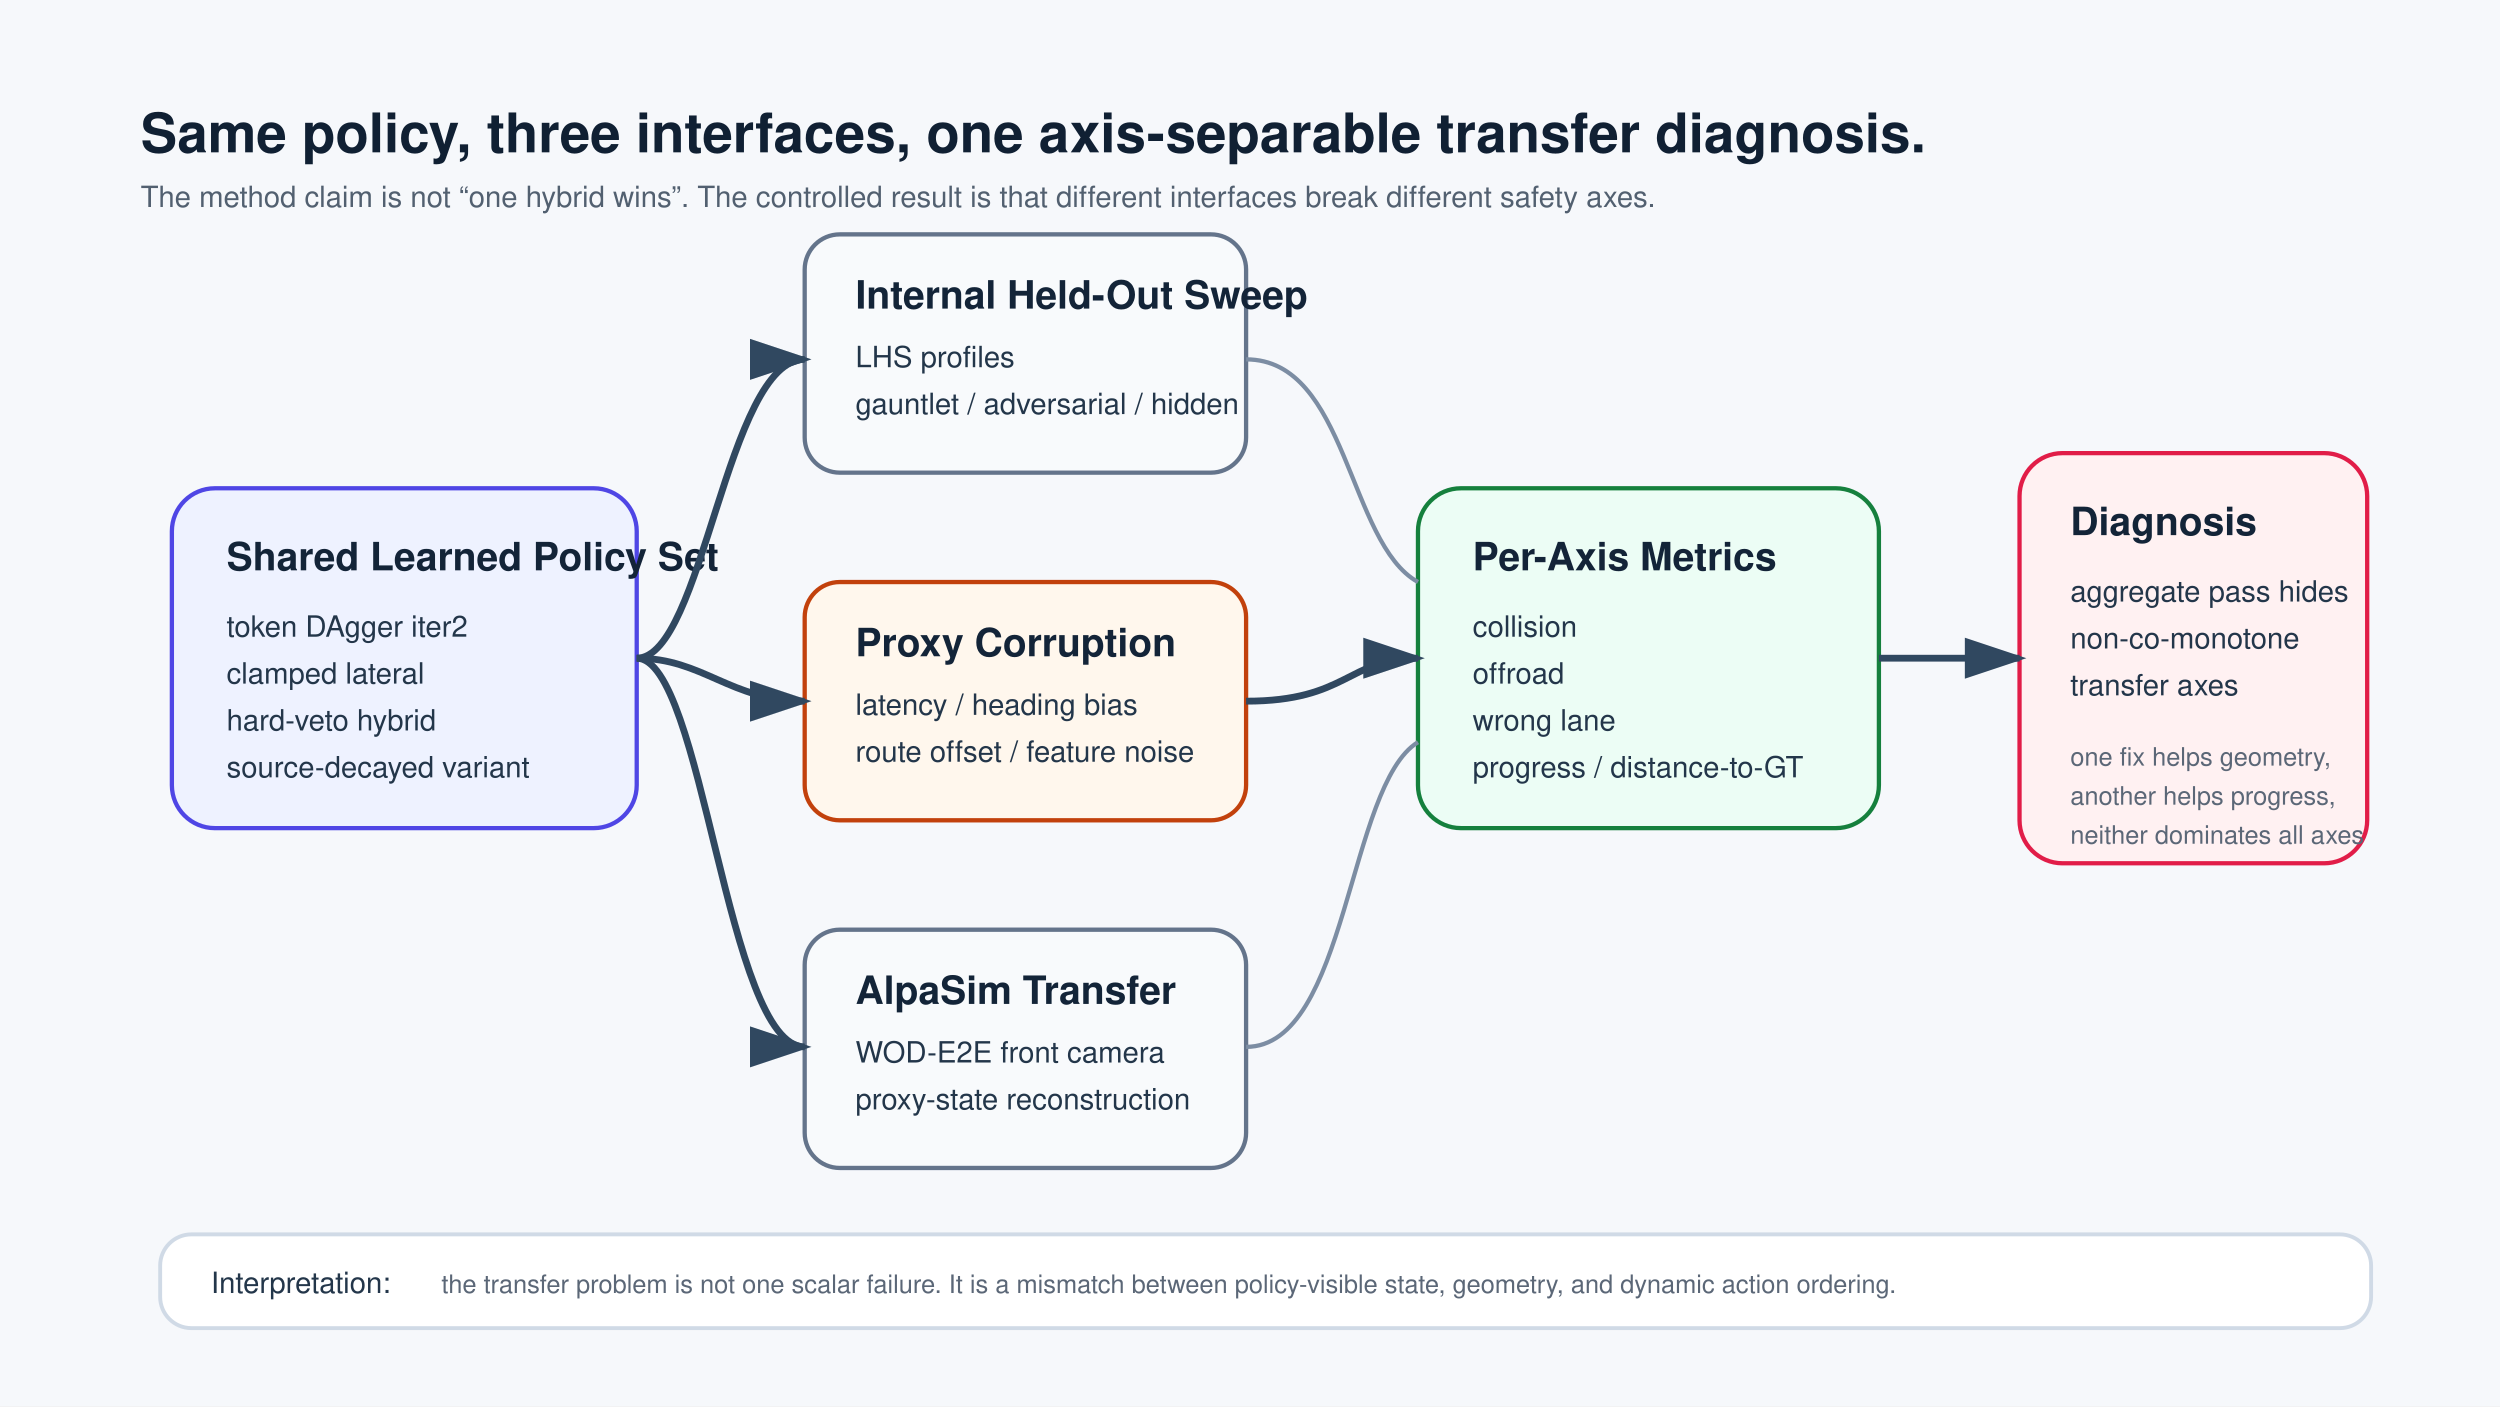
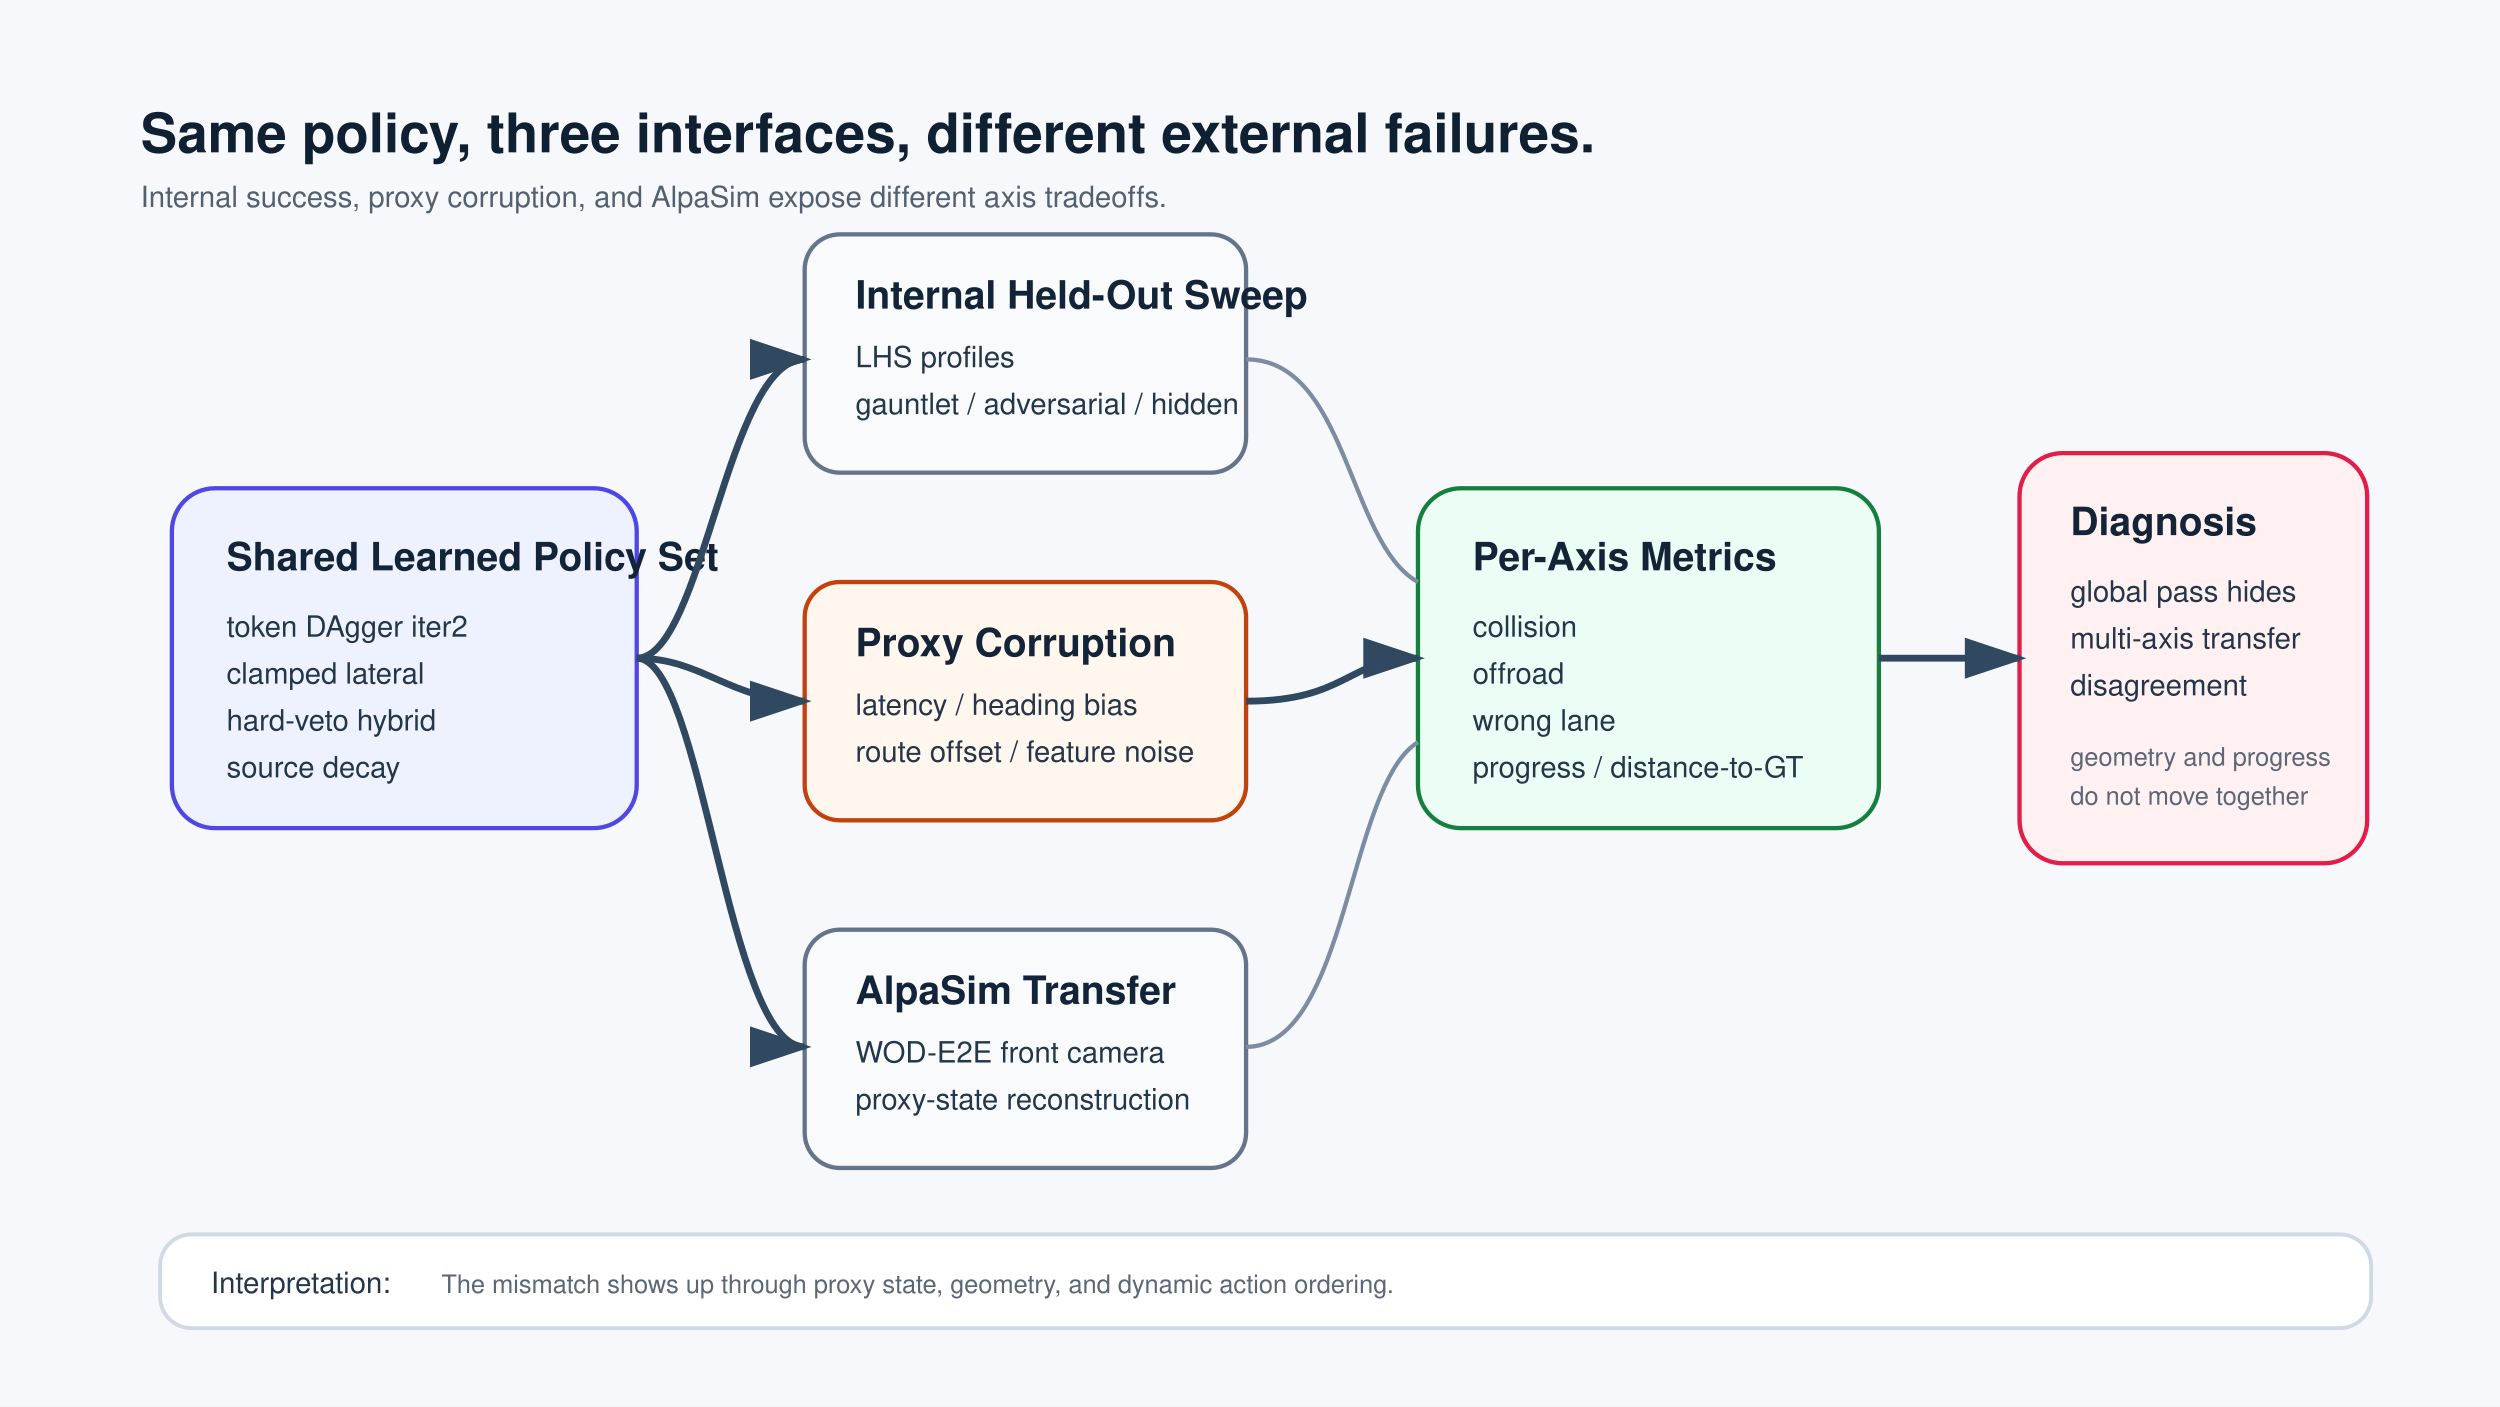
<svg xmlns="http://www.w3.org/2000/svg" width="1280" height="720" viewBox="0 0 1280 720">
  <defs>
    <marker id="arrow" markerWidth="10" markerHeight="10" refX="8" refY="3" orient="auto">
      <path d="M0,0 L0,6 L9,3 z" fill="#304860" />
    </marker>
    <style>
      .title{font:700 28px Helvetica,Arial,sans-serif;fill:#102033}
      .sub{font:400 15px Helvetica,Arial,sans-serif;fill:#526070}
      .box{stroke-width:2.2}
      .core{fill:#eef2ff;stroke:#4f46e5}
      .eval{fill:#f8fafc;stroke:#64748b}
      .warn{fill:#fff7ed;stroke:#c2410c}
      .axis{fill:#ecfdf5;stroke:#15803d}
      .diag{fill:#fff1f2;stroke:#e11d48}
      .label{font:700 20px Helvetica,Arial,sans-serif;fill:#132438}
      .txt{font:400 15px Helvetica,Arial,sans-serif;fill:#23364a}
      .small{font:400 13px Helvetica,Arial,sans-serif;fill:#5b6777}
      .arrow{stroke:#304860;stroke-width:3.5;fill:none;marker-end:url(#arrow)}
      .branch{stroke:#7c8da3;stroke-width:2.2;fill:none}
    </style>
  </defs>
  <rect width="1280" height="720" fill="#f6f8fb" />
-   <text x="72" y="78" class="title">Same policy, three interfaces, one axis-separable transfer diagnosis.</text>
-   <text x="72" y="106" class="sub">The method claim is not “one hybrid wins”. The controlled result is that different interfaces break different safety axes.</text>
+   <text x="72" y="78" class="title">Same policy, three interfaces, different external failures.</text>
+   <text x="72" y="106" class="sub">Internal success, proxy corruption, and AlpaSim expose different axis tradeoffs.</text>
  <rect x="88" y="250" width="238" height="174" rx="22" class="box core" />
  <text x="116" y="292" class="label">Shared Learned Policy Set</text>
  <text x="116" y="326" class="txt">token DAgger iter2</text>
  <text x="116" y="350" class="txt">clamped lateral</text>
  <text x="116" y="374" class="txt">hard-veto hybrid</text>
-   <text x="116" y="398" class="txt">source-decayed variant</text>
+   <text x="116" y="398" class="txt">source decay</text>
  <rect x="412" y="120" width="226" height="122" rx="18" class="box eval" />
  <text x="438" y="158" class="label">Internal Held-Out Sweep</text>
  <text x="438" y="188" class="txt">LHS profiles</text>
  <text x="438" y="212" class="txt">gauntlet / adversarial / hidden</text>
  <rect x="412" y="298" width="226" height="122" rx="18" class="box warn" />
  <text x="438" y="336" class="label">Proxy Corruption</text>
  <text x="438" y="366" class="txt">latency / heading bias</text>
  <text x="438" y="390" class="txt">route offset / feature noise</text>
  <rect x="412" y="476" width="226" height="122" rx="18" class="box eval" />
  <text x="438" y="514" class="label">AlpaSim Transfer</text>
  <text x="438" y="544" class="txt">WOD-E2E front camera</text>
  <text x="438" y="568" class="txt">proxy-state reconstruction</text>
  <rect x="726" y="250" width="236" height="174" rx="22" class="box axis" />
  <text x="754" y="292" class="label">Per-Axis Metrics</text>
  <text x="754" y="326" class="txt">collision</text>
  <text x="754" y="350" class="txt">offroad</text>
  <text x="754" y="374" class="txt">wrong lane</text>
  <text x="754" y="398" class="txt">progress / distance-to-GT</text>
  <rect x="1034" y="232" width="178" height="210" rx="22" class="box diag" />
  <text x="1060" y="274" class="label">Diagnosis</text>
-   <text x="1060" y="308" class="txt">aggregate pass hides</text>
-   <text x="1060" y="332" class="txt">non-co-monotone</text>
-   <text x="1060" y="356" class="txt">transfer axes</text>
-   <text x="1060" y="392" class="small">one fix helps geometry,</text>
-   <text x="1060" y="412" class="small">another helps progress,</text>
-   <text x="1060" y="432" class="small">neither dominates all axes</text>
+   <text x="1060" y="308" class="txt">global pass hides</text>
+   <text x="1060" y="332" class="txt">multi-axis transfer</text>
+   <text x="1060" y="356" class="txt">disagreement</text>
+   <text x="1060" y="392" class="small">geometry and progress</text>
+   <text x="1060" y="412" class="small">do not move together</text>
  <path d="M326 337 C360 337 372 184 412 184" class="arrow" />
  <path d="M326 337 C360 337 374 359 412 359" class="arrow" />
  <path d="M326 337 C360 337 372 536 412 536" class="arrow" />
  <path d="M638 184 C690 184 690 278 726 298" class="branch" />
  <path d="M638 359 C690 359 690 337 726 337" class="arrow" />
  <path d="M638 536 C690 536 690 402 726 380" class="branch" />
  <path d="M962 337 C994 337 1002 337 1034 337" class="arrow" />
  <rect x="82" y="632" width="1132" height="48" rx="16" fill="#ffffff" stroke="#d0dae6" stroke-width="2" />
  <text x="108" y="662" class="txt">Interpretation:</text>
-   <text x="226" y="662" class="small">the transfer problem is not one scalar failure. It is a mismatch between policy-visible state, geometry, and dynamic action ordering.</text>
+   <text x="226" y="662" class="small">The mismatch shows up through proxy state, geometry, and dynamic action ordering.</text>
</svg>
